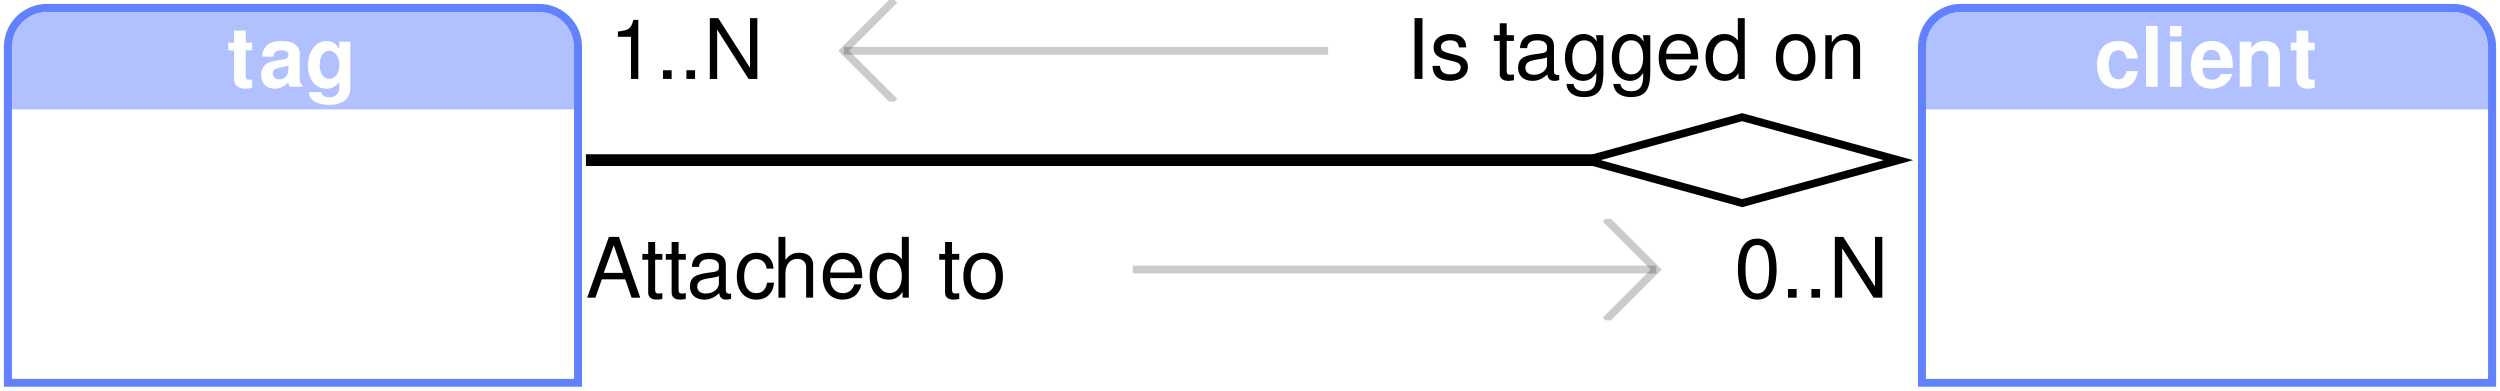
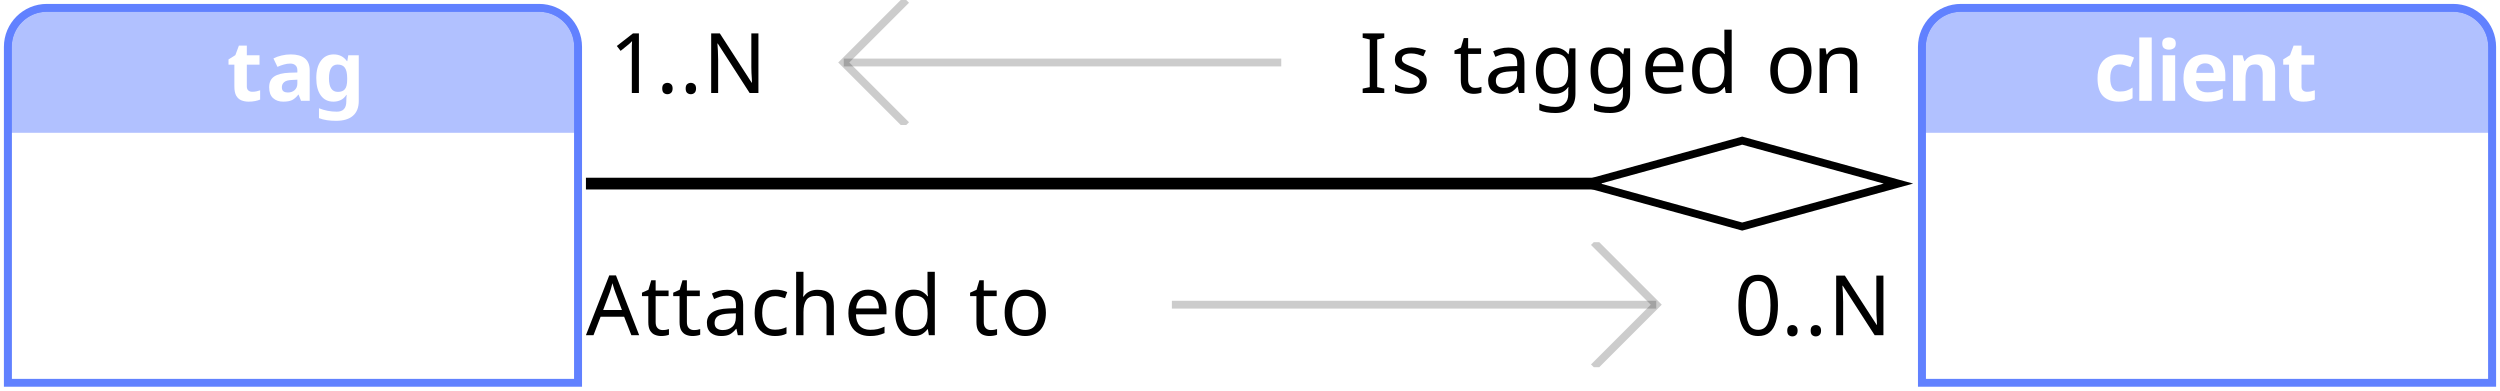
<svg xmlns="http://www.w3.org/2000/svg" xmlns:xlink="http://www.w3.org/1999/xlink" width="320pt" height="50pt" viewBox="0 0 320 50" version="1.1">
  <defs>
    <g>
      <symbol overflow="visible" id="glyph0-0">
-         <path style="stroke:none;" d="M 1.641 -4.703 L 3.094 -4.703 L 3.094 -4.828 C 3.094 -5.641 3.594 -6.25 4.266 -6.25 C 4.906 -6.25 5.391 -5.719 5.391 -5.031 C 5.391 -3.75 3.578 -3.781 3.578 -1.875 L 3.578 -1.719 L 4.891 -1.719 C 4.891 -2.422 4.969 -2.547 5.609 -2.984 C 6.609 -3.688 6.891 -4.156 6.891 -5.062 C 6.891 -6.516 5.812 -7.516 4.234 -7.516 C 3.203 -7.516 1.672 -7.125 1.641 -4.703 Z M 5.062 -1.125 L 3.469 -1.125 L 3.469 0.422 L 5.062 0.422 Z M 0.375 1.484 L 8.156 1.484 L 8.156 -8.531 L 0.375 -8.531 Z M 1.266 0.734 L 1.266 -7.797 L 7.281 -7.797 L 7.281 0.734 Z M 1.266 0.734 " />
+         <path style="stroke:none;" d="M 1 0 L 1 -7.625 L 5.391 -7.625 L 5.391 0 Z M 1.547 -0.547 L 4.844 -0.547 L 4.844 -7.078 L 1.547 -7.078 Z M 1.547 -0.547 " />
      </symbol>
      <symbol overflow="visible" id="glyph0-1">
-         <path style="stroke:none;" d="M 3.281 -5.641 L 2.453 -5.641 L 2.453 -7.188 L 0.953 -7.188 L 0.953 -5.641 L 0.219 -5.641 L 0.219 -4.656 L 0.953 -4.656 L 0.953 -1.109 C 0.953 -0.203 1.438 0.25 2.422 0.25 C 2.75 0.25 3.016 0.219 3.281 0.125 L 3.281 -0.922 C 3.141 -0.891 3.047 -0.891 2.953 -0.891 C 2.547 -0.891 2.453 -1 2.453 -1.516 L 2.453 -4.656 L 3.281 -4.656 Z M 3.281 -5.641 " />
+         <path style="stroke:none;" d="M 3.281 -1.156 C 3.457 -1.156 3.629 -1.172 3.797 -1.203 C 3.961 -1.242 4.129 -1.289 4.297 -1.344 L 4.297 -0.156 C 4.117 -0.082 3.906 -0.02 3.656 0.031 C 3.406 0.082 3.129 0.109 2.828 0.109 C 2.484 0.109 2.172 0.051 1.891 -0.062 C 1.617 -0.176 1.398 -0.375 1.234 -0.656 C 1.078 -0.938 1 -1.328 1 -1.828 L 1 -4.625 L 0.25 -4.625 L 0.25 -5.297 L 1.125 -5.844 L 1.578 -7.062 L 2.594 -7.062 L 2.594 -5.828 L 4.219 -5.828 L 4.219 -4.625 L 2.594 -4.625 L 2.594 -1.828 C 2.594 -1.609 2.656 -1.441 2.781 -1.328 C 2.914 -1.211 3.082 -1.156 3.281 -1.156 Z M 3.281 -1.156 " />
      </symbol>
      <symbol overflow="visible" id="glyph0-2">
-         <path style="stroke:none;" d="M 2.172 0.25 C 2.812 0.25 3.406 -0.031 3.922 -0.578 C 3.922 -0.281 3.953 -0.172 4.094 0 L 5.719 0 L 5.719 -0.188 C 5.453 -0.422 5.375 -0.594 5.375 -0.891 L 5.375 -4.094 C 5.375 -5.266 4.578 -5.859 3.016 -5.859 C 1.469 -5.859 0.656 -5.203 0.562 -3.859 L 2 -3.859 C 2.078 -4.453 2.312 -4.656 3.047 -4.656 C 3.625 -4.656 3.922 -4.453 3.922 -4.078 C 3.922 -3.516 3.219 -3.484 2.719 -3.406 L 2.125 -3.297 C 0.984 -3.109 0.422 -2.516 0.422 -1.484 C 0.422 -0.453 1.125 0.25 2.172 0.25 Z M 3.922 -2.312 C 3.922 -1.453 3.484 -0.953 2.734 -0.953 C 2.234 -0.953 1.922 -1.234 1.922 -1.656 C 1.922 -2.109 2.156 -2.312 2.781 -2.438 L 3.281 -2.547 C 3.688 -2.609 3.75 -2.641 3.922 -2.719 Z M 3.922 -2.312 " />
+         <path style="stroke:none;" d="M 3.219 -5.938 C 4 -5.938 4.598 -5.77 5.016 -5.438 C 5.43 -5.102 5.641 -4.586 5.641 -3.891 L 5.641 0 L 4.531 0 L 4.219 -0.797 L 4.188 -0.797 C 3.938 -0.473 3.672 -0.238 3.391 -0.094 C 3.117 0.039 2.738 0.109 2.25 0.109 C 1.727 0.109 1.297 -0.039 0.953 -0.344 C 0.617 -0.645 0.453 -1.109 0.453 -1.734 C 0.453 -2.359 0.664 -2.816 1.094 -3.109 C 1.531 -3.398 2.18 -3.562 3.047 -3.594 L 4.062 -3.625 L 4.062 -3.891 C 4.062 -4.191 3.977 -4.41 3.812 -4.547 C 3.656 -4.691 3.438 -4.766 3.156 -4.766 C 2.875 -4.766 2.598 -4.723 2.328 -4.641 C 2.055 -4.566 1.785 -4.469 1.516 -4.344 L 1 -5.422 C 1.312 -5.586 1.656 -5.711 2.031 -5.797 C 2.414 -5.891 2.812 -5.938 3.219 -5.938 Z M 3.453 -2.672 C 2.93 -2.66 2.57 -2.566 2.375 -2.391 C 2.176 -2.223 2.078 -2.004 2.078 -1.734 C 2.078 -1.484 2.148 -1.305 2.297 -1.203 C 2.441 -1.109 2.625 -1.062 2.844 -1.062 C 3.188 -1.062 3.473 -1.16 3.703 -1.359 C 3.941 -1.566 4.062 -1.852 4.062 -2.219 L 4.062 -2.703 Z M 3.453 -2.672 " />
      </symbol>
      <symbol overflow="visible" id="glyph0-3">
-         <path style="stroke:none;" d="M 4.422 -5.766 L 4.422 -4.875 C 3.969 -5.562 3.484 -5.859 2.812 -5.859 C 1.453 -5.859 0.422 -4.531 0.422 -2.75 C 0.422 -0.953 1.359 0.25 2.781 0.25 C 3.453 0.25 3.859 0.047 4.422 -0.594 L 4.422 0.188 C 4.422 0.891 3.891 1.359 3.141 1.359 C 2.578 1.359 2.203 1.125 2.094 0.688 L 0.547 0.688 C 0.562 1.703 1.562 2.328 3.094 2.328 C 4.828 2.328 5.844 1.547 5.844 0.188 L 5.844 -5.766 Z M 3.141 -4.609 C 3.891 -4.609 4.438 -3.828 4.438 -2.766 C 4.438 -1.719 3.891 -1 3.109 -1 C 2.406 -1 1.922 -1.719 1.922 -2.766 C 1.922 -3.859 2.406 -4.609 3.141 -4.609 Z M 3.141 -4.609 " />
+         <path style="stroke:none;" d="M 2.719 -5.938 C 3.438 -5.938 4 -5.648 4.406 -5.078 L 4.453 -5.078 L 4.578 -5.828 L 5.922 -5.828 L 5.922 0.016 C 5.922 0.848 5.676 1.477 5.188 1.906 C 4.695 2.344 3.973 2.562 3.016 2.562 C 2.598 2.562 2.211 2.535 1.859 2.484 C 1.504 2.43 1.16 2.344 0.828 2.219 L 0.828 0.953 C 1.547 1.242 2.305 1.391 3.109 1.391 C 3.922 1.391 4.328 0.953 4.328 0.078 L 4.328 -0.047 C 4.328 -0.16 4.332 -0.281 4.344 -0.406 C 4.352 -0.539 4.363 -0.656 4.375 -0.75 L 4.328 -0.75 C 4.129 -0.445 3.891 -0.227 3.609 -0.094 C 3.336 0.039 3.023 0.109 2.672 0.109 C 1.984 0.109 1.445 -0.156 1.062 -0.688 C 0.676 -1.219 0.484 -1.957 0.484 -2.906 C 0.484 -3.852 0.68 -4.594 1.078 -5.125 C 1.473 -5.664 2.02 -5.938 2.719 -5.938 Z M 3.219 -4.641 C 2.477 -4.641 2.109 -4.051 2.109 -2.875 C 2.109 -1.719 2.488 -1.141 3.25 -1.141 C 3.656 -1.141 3.953 -1.254 4.141 -1.484 C 4.336 -1.711 4.438 -2.117 4.438 -2.703 L 4.438 -2.891 C 4.438 -3.516 4.336 -3.961 4.141 -4.234 C 3.953 -4.504 3.645 -4.641 3.219 -4.641 Z M 3.219 -4.641 " />
      </symbol>
      <symbol overflow="visible" id="glyph0-4">
-         <path style="stroke:none;" d="M 3.141 -4.656 C 3.75 -4.656 4.031 -4.359 4.203 -3.609 L 5.641 -3.609 C 5.531 -5.016 4.594 -5.859 3.141 -5.859 C 1.438 -5.859 0.422 -4.734 0.422 -2.766 C 0.422 -0.859 1.422 0.25 3.125 0.25 C 4.531 0.25 5.5 -0.625 5.641 -2 L 4.203 -2 C 4.016 -1.25 3.719 -0.953 3.141 -0.953 C 2.375 -0.953 1.922 -1.641 1.922 -2.766 C 1.922 -3.562 2.109 -4.656 3.141 -4.656 Z M 3.141 -4.656 " />
+         <path style="stroke:none;" d="M 3.203 0.109 C 2.336 0.109 1.664 -0.129 1.188 -0.609 C 0.719 -1.086 0.484 -1.844 0.484 -2.875 C 0.484 -3.594 0.602 -4.176 0.844 -4.625 C 1.082 -5.07 1.414 -5.398 1.844 -5.609 C 2.281 -5.828 2.781 -5.938 3.344 -5.938 C 3.738 -5.938 4.082 -5.895 4.375 -5.812 C 4.676 -5.738 4.938 -5.645 5.156 -5.531 L 4.688 -4.312 C 4.438 -4.406 4.203 -4.484 3.984 -4.547 C 3.766 -4.617 3.551 -4.656 3.344 -4.656 C 2.52 -4.656 2.109 -4.066 2.109 -2.891 C 2.109 -2.305 2.211 -1.875 2.422 -1.594 C 2.641 -1.32 2.945 -1.188 3.344 -1.188 C 3.676 -1.188 3.969 -1.227 4.219 -1.312 C 4.477 -1.406 4.727 -1.531 4.969 -1.688 L 4.969 -0.328 C 4.727 -0.172 4.473 -0.062 4.203 0 C 3.941 0.07 3.609 0.109 3.203 0.109 Z M 3.203 0.109 " />
      </symbol>
      <symbol overflow="visible" id="glyph0-5">
-         <path style="stroke:none;" d="M 2.188 -7.781 L 0.688 -7.781 L 0.688 0 L 2.188 0 Z M 2.188 -7.781 " />
+         <path style="stroke:none;" d="M 2.422 0 L 0.828 0 L 0.828 -8.109 L 2.422 -8.109 Z M 2.422 0 " />
      </symbol>
      <symbol overflow="visible" id="glyph0-6">
-         <path style="stroke:none;" d="M 2.234 -5.766 L 0.75 -5.766 L 0.75 0 L 2.234 0 Z M 2.234 -7.781 L 0.75 -7.781 L 0.75 -6.453 L 2.234 -6.453 Z M 2.234 -7.781 " />
+         <path style="stroke:none;" d="M 1.625 -8.109 C 1.863 -8.109 2.066 -8.051 2.234 -7.938 C 2.41 -7.832 2.5 -7.629 2.5 -7.328 C 2.5 -7.035 2.41 -6.832 2.234 -6.719 C 2.066 -6.602 1.863 -6.547 1.625 -6.547 C 1.383 -6.547 1.18 -6.602 1.016 -6.719 C 0.848 -6.832 0.766 -7.035 0.766 -7.328 C 0.766 -7.629 0.848 -7.832 1.016 -7.938 C 1.18 -8.051 1.383 -8.109 1.625 -8.109 Z M 2.422 -5.828 L 2.422 0 L 0.828 0 L 0.828 -5.828 Z M 2.422 -5.828 " />
      </symbol>
      <symbol overflow="visible" id="glyph0-7">
-         <path style="stroke:none;" d="M 3.094 -5.859 C 1.438 -5.859 0.422 -4.656 0.422 -2.734 C 0.422 -0.891 1.438 0.25 3.062 0.25 C 4.359 0.25 5.406 -0.484 5.734 -1.625 L 4.266 -1.625 C 4.078 -1.156 3.656 -0.891 3.109 -0.891 C 2.109 -0.891 1.953 -1.625 1.922 -2.406 L 5.781 -2.406 C 5.797 -2.547 5.797 -2.594 5.797 -2.672 C 5.797 -5.219 4.25 -5.859 3.094 -5.859 Z M 4.234 -3.406 L 1.938 -3.406 C 2.031 -4.281 2.406 -4.719 3.078 -4.719 C 3.766 -4.719 4.172 -4.25 4.234 -3.406 Z M 4.234 -3.406 " />
+         <path style="stroke:none;" d="M 3.234 -5.938 C 4.035 -5.938 4.672 -5.707 5.141 -5.25 C 5.609 -4.789 5.844 -4.133 5.844 -3.281 L 5.844 -2.516 L 2.094 -2.516 C 2.102 -2.066 2.234 -1.711 2.484 -1.453 C 2.742 -1.203 3.098 -1.078 3.547 -1.078 C 3.922 -1.078 4.258 -1.113 4.562 -1.188 C 4.875 -1.258 5.191 -1.375 5.516 -1.531 L 5.516 -0.312 C 5.234 -0.164 4.93 -0.062 4.609 0 C 4.297 0.07 3.914 0.109 3.469 0.109 C 2.883 0.109 2.367 0 1.922 -0.219 C 1.473 -0.438 1.117 -0.766 0.859 -1.203 C 0.609 -1.648 0.484 -2.207 0.484 -2.875 C 0.484 -3.551 0.598 -4.113 0.828 -4.562 C 1.055 -5.02 1.375 -5.363 1.781 -5.594 C 2.195 -5.82 2.68 -5.938 3.234 -5.938 Z M 3.25 -4.797 C 2.938 -4.797 2.676 -4.695 2.469 -4.5 C 2.27 -4.301 2.156 -3.992 2.125 -3.578 L 4.359 -3.578 C 4.348 -3.93 4.254 -4.223 4.078 -4.453 C 3.898 -4.68 3.625 -4.797 3.25 -4.797 Z M 3.25 -4.797 " />
      </symbol>
      <symbol overflow="visible" id="glyph0-8">
-         <path style="stroke:none;" d="M 0.688 -5.766 L 0.688 0 L 2.188 0 L 2.188 -3.453 C 2.188 -4.141 2.672 -4.594 3.391 -4.594 C 4.031 -4.594 4.359 -4.234 4.359 -3.547 L 4.359 0 L 5.844 0 L 5.844 -3.859 C 5.844 -5.141 5.141 -5.859 3.922 -5.859 C 3.141 -5.859 2.609 -5.578 2.188 -4.938 L 2.188 -5.766 Z M 0.688 -5.766 " />
+         <path style="stroke:none;" d="M 4.141 -5.938 C 4.766 -5.938 5.266 -5.766 5.641 -5.422 C 6.023 -5.086 6.219 -4.547 6.219 -3.797 L 6.219 0 L 4.625 0 L 4.625 -3.406 C 4.625 -3.82 4.547 -4.133 4.391 -4.344 C 4.242 -4.551 4.008 -4.656 3.688 -4.656 C 3.195 -4.656 2.863 -4.488 2.688 -4.156 C 2.508 -3.832 2.422 -3.363 2.422 -2.75 L 2.422 0 L 0.828 0 L 0.828 -5.828 L 2.047 -5.828 L 2.266 -5.078 L 2.344 -5.078 C 2.531 -5.379 2.785 -5.598 3.109 -5.734 C 3.43 -5.867 3.773 -5.938 4.141 -5.938 Z M 4.141 -5.938 " />
      </symbol>
      <symbol overflow="visible" id="glyph1-0">
-         <path style="stroke:none;" d="M 6.609 -5.547 C 6.609 -6.797 5.719 -7.594 4.328 -7.594 C 2.797 -7.594 2 -6.75 2 -5.094 L 2.906 -5.094 C 2.906 -6.047 3.172 -6.766 4.281 -6.766 C 5.094 -6.766 5.641 -6.281 5.641 -5.547 C 5.641 -4.203 3.734 -3.859 3.734 -2.406 L 3.734 -1.812 L 4.703 -1.812 L 4.703 -2.312 C 4.703 -3.578 6.609 -3.781 6.609 -5.547 Z M 4.703 -0.797 L 3.734 -0.797 L 3.734 0.312 L 4.703 0.312 Z M 0.375 1.484 L 8.156 1.484 L 8.156 -8.531 L 0.375 -8.531 Z M 1.266 0.734 L 1.266 -7.797 L 7.281 -7.797 L 7.281 0.734 Z M 1.266 0.734 " />
+         <path style="stroke:none;" d="M 1 0 L 1 -7.625 L 5.391 -7.625 L 5.391 0 Z M 1.547 -0.547 L 4.844 -0.547 L 4.844 -7.078 L 1.547 -7.078 Z M 1.547 -0.547 " />
      </symbol>
      <symbol overflow="visible" id="glyph1-1">
        <path style="stroke:none;" d="" />
      </symbol>
      <symbol overflow="visible" id="glyph1-2">
-         <path style="stroke:none;" d="M 2.766 -5.391 L 2.766 0 L 3.703 0 L 3.703 -7.562 L 3.078 -7.562 C 2.75 -6.406 2.547 -6.25 1.094 -6.062 L 1.094 -5.391 Z M 2.766 -5.391 " />
+         <path style="stroke:none;" d="M 3.781 0 L 2.875 0 L 2.875 -5.328 C 2.875 -5.629 2.875 -5.875 2.875 -6.062 C 2.883 -6.25 2.895 -6.441 2.906 -6.641 C 2.801 -6.523 2.703 -6.426 2.609 -6.344 C 2.516 -6.27 2.395 -6.172 2.25 -6.047 L 1.438 -5.391 L 0.953 -6.016 L 3.016 -7.625 L 3.781 -7.625 Z M 3.781 0 " />
      </symbol>
      <symbol overflow="visible" id="glyph1-3">
-         <path style="stroke:none;" d="M 1.969 -1.109 L 0.859 -1.109 L 0.859 0 L 1.969 0 Z M 1.969 -1.109 " />
+         <path style="stroke:none;" d="M 0.766 -0.578 C 0.766 -0.836 0.828 -1.02 0.953 -1.125 C 1.086 -1.238 1.242 -1.297 1.422 -1.297 C 1.609 -1.297 1.766 -1.238 1.891 -1.125 C 2.023 -1.02 2.094 -0.836 2.094 -0.578 C 2.094 -0.316 2.023 -0.129 1.891 -0.016 C 1.766 0.098 1.609 0.156 1.422 0.156 C 1.242 0.156 1.086 0.098 0.953 -0.016 C 0.828 -0.129 0.766 -0.316 0.766 -0.578 Z M 0.766 -0.578 " />
      </symbol>
      <symbol overflow="visible" id="glyph1-4">
-         <path style="stroke:none;" d="M 6.938 -7.781 L 6 -7.781 L 6 -1.422 L 1.938 -7.781 L 0.859 -7.781 L 0.859 0 L 1.797 0 L 1.797 -6.312 L 5.812 0 L 6.938 0 Z M 6.938 -7.781 " />
+         <path style="stroke:none;" d="M 7.078 0 L 5.953 0 L 1.875 -6.328 L 1.828 -6.328 C 1.848 -6.078 1.867 -5.766 1.891 -5.391 C 1.91 -5.023 1.922 -4.648 1.922 -4.266 L 1.922 0 L 1.031 0 L 1.031 -7.625 L 2.141 -7.625 L 6.219 -1.312 L 6.25 -1.312 C 6.25 -1.426 6.242 -1.598 6.234 -1.828 C 6.223 -2.055 6.207 -2.305 6.188 -2.578 C 6.176 -2.848 6.172 -3.094 6.172 -3.312 L 6.172 -7.625 L 7.078 -7.625 Z M 7.078 0 " />
      </symbol>
      <symbol overflow="visible" id="glyph1-5">
-         <path style="stroke:none;" d="M 2.078 -7.781 L 1.062 -7.781 L 1.062 0 L 2.078 0 Z M 2.078 -7.781 " />
+         <path style="stroke:none;" d="M 3.188 0 L 0.422 0 L 0.422 -0.562 L 1.328 -0.75 L 1.328 -6.844 L 0.422 -7.062 L 0.422 -7.625 L 3.188 -7.625 L 3.188 -7.062 L 2.281 -6.844 L 2.281 -0.75 L 3.188 -0.562 Z M 3.188 0 " />
      </symbol>
      <symbol overflow="visible" id="glyph1-6">
-         <path style="stroke:none;" d="M 1.297 -1.672 L 0.359 -1.672 C 0.406 -0.375 1.125 0.25 2.594 0.25 C 4 0.25 4.891 -0.453 4.891 -1.531 C 4.891 -2.359 4.422 -2.812 3.312 -3.078 L 2.469 -3.281 C 1.734 -3.453 1.438 -3.688 1.438 -4.094 C 1.438 -4.594 1.891 -4.938 2.609 -4.938 C 3.328 -4.938 3.719 -4.625 3.734 -4.031 L 4.672 -4.031 C 4.656 -5.141 3.938 -5.75 2.641 -5.75 C 1.344 -5.75 0.5 -5.078 0.5 -4.047 C 0.5 -3.172 0.953 -2.75 2.266 -2.438 L 3.109 -2.234 C 3.719 -2.078 3.969 -1.859 3.969 -1.453 C 3.969 -0.922 3.453 -0.578 2.672 -0.578 C 1.578 -0.578 1.375 -1.125 1.297 -1.672 Z M 1.297 -1.672 " />
+         <path style="stroke:none;" d="M 4.625 -1.578 C 4.625 -1.023 4.414 -0.602 4 -0.312 C 3.594 -0.031 3.039 0.109 2.344 0.109 C 1.945 0.109 1.602 0.078 1.312 0.016 C 1.031 -0.047 0.781 -0.133 0.562 -0.25 L 0.562 -1.109 C 0.781 -0.992 1.051 -0.891 1.375 -0.797 C 1.707 -0.703 2.039 -0.656 2.375 -0.656 C 2.844 -0.656 3.18 -0.727 3.391 -0.875 C 3.609 -1.031 3.719 -1.238 3.719 -1.5 C 3.719 -1.633 3.676 -1.758 3.594 -1.875 C 3.52 -1.988 3.379 -2.102 3.172 -2.219 C 2.973 -2.332 2.688 -2.461 2.312 -2.609 C 1.945 -2.742 1.629 -2.883 1.359 -3.031 C 1.098 -3.176 0.895 -3.348 0.75 -3.547 C 0.613 -3.742 0.547 -4 0.547 -4.312 C 0.547 -4.789 0.742 -5.16 1.141 -5.422 C 1.535 -5.691 2.051 -5.828 2.688 -5.828 C 3.039 -5.828 3.367 -5.789 3.672 -5.719 C 3.973 -5.656 4.254 -5.562 4.516 -5.438 L 4.188 -4.703 C 3.945 -4.797 3.695 -4.879 3.438 -4.953 C 3.176 -5.023 2.906 -5.062 2.625 -5.062 C 2.238 -5.062 1.941 -5 1.734 -4.875 C 1.535 -4.75 1.438 -4.578 1.438 -4.359 C 1.438 -4.203 1.484 -4.066 1.578 -3.953 C 1.672 -3.848 1.828 -3.742 2.047 -3.641 C 2.266 -3.535 2.551 -3.414 2.906 -3.281 C 3.27 -3.145 3.578 -3.004 3.828 -2.859 C 4.086 -2.711 4.285 -2.535 4.422 -2.328 C 4.555 -2.129 4.625 -1.879 4.625 -1.578 Z M 4.625 -1.578 " />
      </symbol>
      <symbol overflow="visible" id="glyph1-7">
-         <path style="stroke:none;" d="M 2.781 -5.594 L 1.859 -5.594 L 1.859 -7.125 L 0.969 -7.125 L 0.969 -5.594 L 0.219 -5.594 L 0.219 -4.859 L 0.969 -4.859 L 0.969 -0.641 C 0.969 -0.078 1.359 0.25 2.047 0.25 C 2.266 0.25 2.469 0.219 2.781 0.172 L 2.781 -0.578 C 2.656 -0.547 2.516 -0.531 2.344 -0.531 C 1.969 -0.531 1.859 -0.641 1.859 -1.031 L 1.859 -4.859 L 2.781 -4.859 Z M 2.781 -5.594 " />
+         <path style="stroke:none;" d="M 2.812 -0.656 C 2.957 -0.656 3.102 -0.664 3.25 -0.688 C 3.406 -0.719 3.531 -0.75 3.625 -0.781 L 3.625 -0.062 C 3.52 -0.008 3.375 0.031 3.188 0.062 C 3 0.094 2.82 0.109 2.656 0.109 C 2.352 0.109 2.078 0.055 1.828 -0.047 C 1.578 -0.148 1.375 -0.328 1.219 -0.578 C 1.062 -0.836 0.984 -1.203 0.984 -1.672 L 0.984 -5 L 0.172 -5 L 0.172 -5.438 L 1 -5.812 L 1.359 -7.031 L 1.922 -7.031 L 1.922 -5.719 L 3.578 -5.719 L 3.578 -5 L 1.922 -5 L 1.922 -1.688 C 1.922 -1.332 2.004 -1.07 2.172 -0.906 C 2.336 -0.738 2.551 -0.656 2.812 -0.656 Z M 2.812 -0.656 " />
      </symbol>
      <symbol overflow="visible" id="glyph1-8">
-         <path style="stroke:none;" d="M 0.562 -3.938 L 1.469 -3.938 C 1.531 -4.625 1.938 -4.938 2.781 -4.938 C 3.578 -4.938 4.016 -4.625 4.016 -4.094 L 4.016 -3.859 C 4.016 -3.484 3.797 -3.328 3.094 -3.25 C 1.469 -3.031 0.312 -2.906 0.312 -1.406 C 0.312 -0.391 1.031 0.25 2.156 0.25 C 2.859 0.25 3.422 0 4.062 -0.578 C 4.125 -0.016 4.391 0.25 4.969 0.25 C 5.156 0.25 5.297 0.219 5.578 0.156 L 5.578 -0.516 C 5.484 -0.5 5.438 -0.5 5.391 -0.5 C 5.078 -0.5 4.906 -0.656 4.906 -0.938 L 4.906 -4.219 C 4.906 -5.219 4.188 -5.75 2.812 -5.75 C 1.797 -5.75 0.625 -5.453 0.562 -3.938 Z M 2.344 -0.531 C 1.656 -0.531 1.25 -0.859 1.25 -1.438 C 1.25 -2.656 3.109 -2.344 4.016 -2.766 L 4.016 -1.766 C 4.016 -1.234 3.406 -0.531 2.344 -0.531 Z M 2.344 -0.531 " />
+         <path style="stroke:none;" d="M 3.078 -5.812 C 3.773 -5.812 4.289 -5.656 4.625 -5.344 C 4.957 -5.039 5.125 -4.555 5.125 -3.891 L 5.125 0 L 4.438 0 L 4.266 -0.812 L 4.219 -0.812 C 3.969 -0.5 3.703 -0.266 3.422 -0.109 C 3.148 0.035 2.773 0.109 2.297 0.109 C 1.773 0.109 1.344 -0.023 1 -0.297 C 0.656 -0.578 0.484 -1.008 0.484 -1.594 C 0.484 -2.156 0.707 -2.594 1.156 -2.906 C 1.602 -3.219 2.297 -3.391 3.234 -3.422 L 4.203 -3.453 L 4.203 -3.781 C 4.203 -4.258 4.098 -4.594 3.891 -4.781 C 3.68 -4.969 3.391 -5.062 3.016 -5.062 C 2.723 -5.062 2.441 -5.016 2.172 -4.922 C 1.898 -4.836 1.645 -4.738 1.406 -4.625 L 1.125 -5.328 C 1.375 -5.461 1.664 -5.578 2 -5.672 C 2.344 -5.766 2.703 -5.812 3.078 -5.812 Z M 3.344 -2.766 C 2.633 -2.734 2.145 -2.617 1.875 -2.422 C 1.602 -2.223 1.469 -1.941 1.469 -1.578 C 1.469 -1.254 1.562 -1.02 1.75 -0.875 C 1.945 -0.727 2.203 -0.656 2.516 -0.656 C 2.992 -0.656 3.391 -0.785 3.703 -1.047 C 4.023 -1.316 4.188 -1.727 4.188 -2.281 L 4.188 -2.797 Z M 3.344 -2.766 " />
      </symbol>
      <symbol overflow="visible" id="glyph1-9">
-         <path style="stroke:none;" d="M 2.625 0.25 C 3.328 0.25 3.828 -0.047 4.328 -0.75 L 4.328 -0.469 C 4.328 0.812 4.016 1.578 2.766 1.578 C 2.484 1.578 1.562 1.547 1.406 0.641 L 0.5 0.641 C 0.594 1.703 1.422 2.328 2.734 2.328 C 4.859 2.328 5.234 1.031 5.234 -0.922 L 5.234 -5.594 L 4.297 -5.594 L 4.406 -4.781 C 3.953 -5.438 3.422 -5.75 2.703 -5.75 C 1.281 -5.75 0.312 -4.516 0.312 -2.703 C 0.312 -0.875 1.359 0.25 2.625 0.25 Z M 2.797 -4.938 C 3.75 -4.938 4.328 -4.125 4.328 -2.719 C 4.328 -1.391 3.75 -0.578 2.812 -0.578 C 1.828 -0.578 1.25 -1.391 1.25 -2.75 C 1.25 -4.094 1.844 -4.938 2.797 -4.938 Z M 2.797 -4.938 " />
+         <path style="stroke:none;" d="M 2.938 -5.828 C 3.312 -5.828 3.648 -5.754 3.953 -5.609 C 4.254 -5.473 4.516 -5.258 4.734 -4.969 L 4.781 -4.969 L 4.906 -5.719 L 5.656 -5.719 L 5.656 0.094 C 5.656 0.914 5.445 1.531 5.031 1.938 C 4.613 2.352 3.969 2.562 3.094 2.562 C 2.25 2.562 1.562 2.441 1.031 2.203 L 1.031 1.328 C 1.594 1.629 2.297 1.781 3.141 1.781 C 3.641 1.781 4.031 1.633 4.312 1.344 C 4.594 1.062 4.734 0.672 4.734 0.172 L 4.734 -0.047 C 4.734 -0.141 4.734 -0.266 4.734 -0.422 C 4.742 -0.578 4.754 -0.688 4.766 -0.75 L 4.719 -0.75 C 4.332 -0.176 3.742 0.109 2.953 0.109 C 2.203 0.109 1.617 -0.148 1.203 -0.672 C 0.797 -1.191 0.594 -1.914 0.594 -2.844 C 0.594 -3.758 0.797 -4.484 1.203 -5.016 C 1.617 -5.555 2.195 -5.828 2.938 -5.828 Z M 3.062 -5.031 C 2.582 -5.031 2.211 -4.836 1.953 -4.453 C 1.691 -4.078 1.562 -3.539 1.562 -2.844 C 1.562 -2.133 1.691 -1.594 1.953 -1.219 C 2.211 -0.844 2.586 -0.656 3.078 -0.656 C 3.66 -0.656 4.082 -0.812 4.344 -1.125 C 4.602 -1.438 4.734 -1.938 4.734 -2.625 L 4.734 -2.844 C 4.734 -3.625 4.598 -4.18 4.328 -4.516 C 4.055 -4.859 3.633 -5.031 3.062 -5.031 Z M 3.062 -5.031 " />
      </symbol>
      <symbol overflow="visible" id="glyph1-10">
-         <path style="stroke:none;" d="M 5.375 -2.5 C 5.375 -4.531 4.609 -5.75 2.875 -5.75 C 1.328 -5.75 0.312 -4.562 0.312 -2.719 C 0.312 -0.891 1.297 0.25 2.859 0.25 C 4.141 0.25 5.031 -0.484 5.25 -1.703 L 4.359 -1.703 C 4.109 -0.953 3.609 -0.578 2.891 -0.578 C 1.859 -0.578 1.266 -1.359 1.25 -2.5 Z M 1.266 -3.219 C 1.344 -4.266 1.969 -4.938 2.875 -4.938 C 3.781 -4.938 4.422 -4.188 4.422 -3.219 Z M 1.266 -3.219 " />
+         <path style="stroke:none;" d="M 3.109 -5.828 C 3.609 -5.828 4.031 -5.719 4.375 -5.5 C 4.727 -5.289 5 -4.988 5.188 -4.594 C 5.375 -4.207 5.469 -3.758 5.469 -3.25 L 5.469 -2.672 L 1.562 -2.672 C 1.57 -2.023 1.734 -1.531 2.047 -1.188 C 2.367 -0.852 2.816 -0.688 3.391 -0.688 C 3.742 -0.688 4.062 -0.719 4.344 -0.781 C 4.625 -0.852 4.914 -0.957 5.219 -1.094 L 5.219 -0.266 C 4.926 -0.141 4.633 -0.047 4.344 0.016 C 4.062 0.078 3.727 0.109 3.344 0.109 C 2.801 0.109 2.32 0 1.906 -0.219 C 1.488 -0.445 1.164 -0.781 0.938 -1.219 C 0.707 -1.656 0.594 -2.188 0.594 -2.812 C 0.594 -3.438 0.695 -3.973 0.906 -4.422 C 1.113 -4.867 1.406 -5.211 1.781 -5.453 C 2.164 -5.703 2.609 -5.828 3.109 -5.828 Z M 3.109 -5.062 C 2.66 -5.062 2.305 -4.914 2.047 -4.625 C 1.785 -4.332 1.629 -3.93 1.578 -3.422 L 4.5 -3.422 C 4.488 -3.91 4.375 -4.305 4.156 -4.609 C 3.938 -4.91 3.586 -5.062 3.109 -5.062 Z M 3.109 -5.062 " />
      </symbol>
      <symbol overflow="visible" id="glyph1-11">
-         <path style="stroke:none;" d="M 5.328 -7.781 L 4.438 -7.781 L 4.438 -4.891 C 4.062 -5.453 3.469 -5.75 2.719 -5.75 C 1.266 -5.75 0.312 -4.594 0.312 -2.812 C 0.312 -0.922 1.25 0.25 2.75 0.25 C 3.516 0.25 4.062 -0.047 4.531 -0.734 L 4.531 0 L 5.328 0 Z M 2.875 -4.922 C 3.828 -4.922 4.438 -4.062 4.438 -2.734 C 4.438 -1.438 3.828 -0.594 2.875 -0.594 C 1.906 -0.594 1.25 -1.453 1.25 -2.75 C 1.25 -4.062 1.906 -4.922 2.875 -4.922 Z M 2.875 -4.922 " />
+         <path style="stroke:none;" d="M 2.938 0.109 C 2.227 0.109 1.66 -0.133 1.234 -0.625 C 0.805 -1.125 0.594 -1.863 0.594 -2.844 C 0.594 -3.832 0.805 -4.578 1.234 -5.078 C 1.66 -5.578 2.234 -5.828 2.953 -5.828 C 3.391 -5.828 3.75 -5.742 4.031 -5.578 C 4.312 -5.41 4.539 -5.211 4.719 -4.984 L 4.781 -4.984 C 4.77 -5.078 4.754 -5.211 4.734 -5.391 C 4.723 -5.578 4.719 -5.723 4.719 -5.828 L 4.719 -8.109 L 5.656 -8.109 L 5.656 0 L 4.891 0 L 4.766 -0.766 L 4.719 -0.766 C 4.539 -0.523 4.312 -0.316 4.031 -0.141 C 3.75 0.023 3.383 0.109 2.938 0.109 Z M 3.078 -0.672 C 3.68 -0.672 4.109 -0.836 4.359 -1.172 C 4.609 -1.504 4.734 -2.004 4.734 -2.672 L 4.734 -2.844 C 4.734 -3.551 4.613 -4.094 4.375 -4.469 C 4.133 -4.852 3.703 -5.047 3.078 -5.047 C 2.566 -5.047 2.188 -4.844 1.938 -4.438 C 1.688 -4.039 1.562 -3.504 1.562 -2.828 C 1.562 -2.141 1.688 -1.609 1.938 -1.234 C 2.188 -0.859 2.566 -0.672 3.078 -0.672 Z M 3.078 -0.672 " />
      </symbol>
      <symbol overflow="visible" id="glyph1-12">
-         <path style="stroke:none;" d="M 2.844 -5.75 C 1.266 -5.75 0.312 -4.625 0.312 -2.75 C 0.312 -0.875 1.266 0.25 2.844 0.25 C 4.422 0.25 5.375 -0.875 5.375 -2.703 C 5.375 -4.641 4.453 -5.75 2.844 -5.75 Z M 2.844 -4.938 C 3.859 -4.938 4.453 -4.109 4.453 -2.719 C 4.453 -1.406 3.828 -0.578 2.844 -0.578 C 1.859 -0.578 1.25 -1.391 1.25 -2.75 C 1.25 -4.094 1.859 -4.938 2.844 -4.938 Z M 2.844 -4.938 " />
+         <path style="stroke:none;" d="M 5.875 -2.875 C 5.875 -1.926 5.633 -1.191 5.156 -0.672 C 4.676 -0.148 4.031 0.109 3.219 0.109 C 2.707 0.109 2.254 -0.004 1.859 -0.234 C 1.461 -0.473 1.148 -0.812 0.922 -1.25 C 0.703 -1.695 0.594 -2.238 0.594 -2.875 C 0.594 -3.82 0.828 -4.551 1.297 -5.062 C 1.773 -5.57 2.426 -5.828 3.25 -5.828 C 3.758 -5.828 4.211 -5.711 4.609 -5.484 C 5.004 -5.254 5.312 -4.922 5.531 -4.484 C 5.758 -4.047 5.875 -3.508 5.875 -2.875 Z M 1.562 -2.875 C 1.562 -2.195 1.691 -1.66 1.953 -1.266 C 2.223 -0.867 2.648 -0.672 3.234 -0.672 C 3.805 -0.672 4.227 -0.867 4.5 -1.266 C 4.77 -1.66 4.906 -2.195 4.906 -2.875 C 4.906 -3.551 4.77 -4.078 4.5 -4.453 C 4.227 -4.836 3.801 -5.031 3.219 -5.031 C 2.633 -5.031 2.211 -4.836 1.953 -4.453 C 1.691 -4.078 1.562 -3.551 1.562 -2.875 Z M 1.562 -2.875 " />
      </symbol>
      <symbol overflow="visible" id="glyph1-13">
-         <path style="stroke:none;" d="M 0.641 -5.594 L 0.641 0 L 1.531 0 L 1.531 -3.078 C 1.531 -4.219 2.141 -4.969 3.047 -4.969 C 3.75 -4.969 4.203 -4.547 4.203 -3.875 L 4.203 0 L 5.094 0 L 5.094 -4.219 C 5.094 -5.156 4.391 -5.75 3.312 -5.75 C 2.484 -5.75 1.953 -5.438 1.469 -4.656 L 1.469 -5.594 Z M 0.641 -5.594 " />
+         <path style="stroke:none;" d="M 3.656 -5.828 C 4.344 -5.828 4.859 -5.66 5.203 -5.328 C 5.555 -4.992 5.734 -4.457 5.734 -3.719 L 5.734 0 L 4.797 0 L 4.797 -3.656 C 4.797 -4.57 4.367 -5.031 3.516 -5.031 C 2.891 -5.031 2.453 -4.852 2.203 -4.5 C 1.961 -4.145 1.844 -3.633 1.844 -2.969 L 1.844 0 L 0.906 0 L 0.906 -5.719 L 1.672 -5.719 L 1.797 -4.938 L 1.859 -4.938 C 2.047 -5.238 2.301 -5.461 2.625 -5.609 C 2.945 -5.754 3.289 -5.828 3.656 -5.828 Z M 3.656 -5.828 " />
      </symbol>
      <symbol overflow="visible" id="glyph1-14">
-         <path style="stroke:none;" d="M 5.031 -2.344 L 5.844 0 L 6.953 0 L 4.219 -7.781 L 2.938 -7.781 L 0.156 0 L 1.219 0 L 2.031 -2.344 Z M 4.766 -3.172 L 2.281 -3.172 L 3.562 -6.719 Z M 4.766 -3.172 " />
+         <path style="stroke:none;" d="M 5.812 0 L 4.891 -2.359 L 1.875 -2.359 L 0.969 0 L 0 0 L 2.984 -7.656 L 3.844 -7.656 L 6.812 0 Z M 3.75 -5.516 C 3.727 -5.578 3.691 -5.68 3.641 -5.828 C 3.598 -5.973 3.551 -6.125 3.5 -6.281 C 3.457 -6.445 3.422 -6.57 3.391 -6.656 C 3.336 -6.438 3.281 -6.223 3.219 -6.016 C 3.156 -5.805 3.102 -5.641 3.062 -5.516 L 2.203 -3.219 L 4.609 -3.219 Z M 3.75 -5.516 " />
      </symbol>
      <symbol overflow="visible" id="glyph1-15">
-         <path style="stroke:none;" d="M 5.016 -3.719 C 4.906 -5.047 4.094 -5.75 2.812 -5.75 C 1.297 -5.75 0.312 -4.562 0.312 -2.703 C 0.312 -0.891 1.281 0.25 2.797 0.25 C 4.125 0.25 4.969 -0.562 5.078 -1.922 L 4.188 -1.922 C 4.031 -1.031 3.578 -0.578 2.812 -0.578 C 1.828 -0.578 1.25 -1.375 1.25 -2.703 C 1.25 -4.094 1.828 -4.938 2.797 -4.938 C 3.547 -4.938 4.016 -4.5 4.125 -3.719 Z M 5.016 -3.719 " />
+         <path style="stroke:none;" d="M 3.203 0.109 C 2.691 0.109 2.238 0.004 1.844 -0.203 C 1.457 -0.41 1.148 -0.727 0.922 -1.156 C 0.703 -1.594 0.594 -2.148 0.594 -2.828 C 0.594 -3.535 0.707 -4.109 0.938 -4.547 C 1.176 -4.984 1.492 -5.305 1.891 -5.516 C 2.297 -5.723 2.754 -5.828 3.266 -5.828 C 3.555 -5.828 3.836 -5.797 4.109 -5.734 C 4.379 -5.672 4.598 -5.598 4.766 -5.516 L 4.484 -4.734 C 4.305 -4.797 4.102 -4.852 3.875 -4.906 C 3.656 -4.969 3.445 -5 3.25 -5 C 2.125 -5 1.562 -4.281 1.562 -2.844 C 1.562 -2.145 1.695 -1.613 1.969 -1.25 C 2.238 -0.883 2.645 -0.703 3.188 -0.703 C 3.5 -0.703 3.773 -0.734 4.016 -0.797 C 4.254 -0.859 4.473 -0.938 4.672 -1.031 L 4.672 -0.203 C 4.484 -0.098 4.27 -0.02 4.031 0.031 C 3.801 0.082 3.523 0.109 3.203 0.109 Z M 3.203 0.109 " />
      </symbol>
      <symbol overflow="visible" id="glyph1-16">
-         <path style="stroke:none;" d="M 4.188 -3.875 L 4.188 0 L 5.078 0 L 5.078 -4.219 C 5.078 -5.172 4.406 -5.75 3.312 -5.75 C 2.531 -5.75 2.047 -5.5 1.531 -4.828 L 1.531 -7.781 L 0.641 -7.781 L 0.641 0 L 1.531 0 L 1.531 -3.078 C 1.531 -4.219 2.125 -4.969 3.047 -4.969 C 3.5 -4.969 4.188 -4.75 4.188 -3.875 Z M 4.188 -3.875 " />
+         <path style="stroke:none;" d="M 1.844 -5.734 C 1.844 -5.441 1.828 -5.176 1.797 -4.938 L 1.859 -4.938 C 2.047 -5.227 2.297 -5.445 2.609 -5.594 C 2.922 -5.738 3.266 -5.812 3.641 -5.812 C 4.336 -5.812 4.859 -5.645 5.203 -5.312 C 5.555 -4.988 5.734 -4.457 5.734 -3.719 L 5.734 0 L 4.797 0 L 4.797 -3.656 C 4.797 -4.57 4.367 -5.031 3.516 -5.031 C 2.879 -5.031 2.441 -4.848 2.203 -4.484 C 1.961 -4.129 1.844 -3.617 1.844 -2.953 L 1.844 0 L 0.906 0 L 0.906 -8.109 L 1.844 -8.109 Z M 1.844 -5.734 " />
      </symbol>
      <symbol overflow="visible" id="glyph1-17">
-         <path style="stroke:none;" d="M 0.453 -3.656 C 0.453 -1.109 1.312 0.25 2.938 0.25 C 4.531 0.25 5.406 -1.109 5.406 -3.594 C 5.406 -5.797 4.812 -7.562 2.938 -7.562 C 1.875 -7.562 0.453 -6.984 0.453 -3.656 Z M 2.938 -6.734 C 3.953 -6.734 4.453 -5.703 4.453 -3.688 C 4.453 -1.531 3.953 -0.531 2.906 -0.531 C 1.922 -0.531 1.422 -1.578 1.422 -3.656 C 1.422 -5.719 1.922 -6.734 2.938 -6.734 Z M 2.938 -6.734 " />
+         <path style="stroke:none;" d="M 5.578 -3.828 C 5.578 -3.004 5.488 -2.297 5.312 -1.703 C 5.145 -1.117 4.875 -0.672 4.5 -0.359 C 4.133 -0.047 3.648 0.109 3.047 0.109 C 2.18 0.109 1.539 -0.234 1.125 -0.922 C 0.719 -1.617 0.516 -2.586 0.516 -3.828 C 0.516 -4.648 0.598 -5.352 0.766 -5.938 C 0.941 -6.52 1.211 -6.961 1.578 -7.266 C 1.953 -7.578 2.441 -7.734 3.047 -7.734 C 3.898 -7.734 4.535 -7.391 4.953 -6.703 C 5.367 -6.016 5.578 -5.055 5.578 -3.828 Z M 1.469 -3.828 C 1.469 -2.773 1.582 -1.988 1.812 -1.469 C 2.051 -0.945 2.461 -0.688 3.047 -0.688 C 3.609 -0.688 4.008 -0.941 4.25 -1.453 C 4.5 -1.973 4.625 -2.766 4.625 -3.828 C 4.625 -4.859 4.5 -5.633 4.25 -6.156 C 4.008 -6.676 3.609 -6.938 3.047 -6.938 C 2.461 -6.938 2.051 -6.676 1.812 -6.156 C 1.582 -5.633 1.469 -4.859 1.469 -3.828 Z M 1.469 -3.828 " />
      </symbol>
    </g>
    <clipPath id="clip1">
      <path d="M 0 0 L 75 0 L 75 50 L 0 50 Z M 0 0 " />
    </clipPath>
    <clipPath id="clip2">
-       <path d="M 1 1 L 74 1 L 74 14 L 1 14 Z M 1 1 " />
+       <path d="M 1 1 L 74 1 L 74 17 L 1 17 Z M 1 1 " />
    </clipPath>
    <clipPath id="clip3">
      <path d="M 1 6 C 1 3.238 3.238 1 6 1 L 69 1 C 71.762 1 74 3.238 74 6 L 74 49 L 1 49 Z M 1 6 " />
    </clipPath>
    <clipPath id="clip4">
-       <path d="M 29 3 L 45 3 L 45 14 L 29 14 Z M 29 3 " />
+       <path d="M 29 5 L 46 5 L 46 16 L 29 16 Z M 29 5 " />
    </clipPath>
    <clipPath id="clip5">
      <path d="M 1 6 C 1 3.238 3.238 1 6 1 L 69 1 C 71.762 1 74 3.238 74 6 L 74 49 L 1 49 Z M 1 6 " />
    </clipPath>
    <clipPath id="clip6">
      <path d="M 1 1 L 74 1 L 74 49 L 1 49 Z M 1 1 " />
    </clipPath>
    <clipPath id="clip7">
      <path d="M 1 6 C 1 3.238 3.238 1 6 1 L 69 1 C 71.762 1 74 3.238 74 6 L 74 49 L 1 49 Z M 1 6 " />
    </clipPath>
    <clipPath id="clip8">
      <path d="M 245 0 L 320 0 L 320 50 L 245 50 Z M 245 0 " />
    </clipPath>
    <clipPath id="clip9">
-       <path d="M 246 1 L 319 1 L 319 14 L 246 14 Z M 246 1 " />
+       <path d="M 246 1 L 319 1 L 319 17 L 246 17 Z M 246 1 " />
    </clipPath>
    <clipPath id="clip10">
      <path d="M 246 6 C 246 3.238 248.238 1 251 1 L 314 1 C 316.762 1 319 3.238 319 6 L 319 49 L 246 49 Z M 246 6 " />
    </clipPath>
    <clipPath id="clip11">
-       <path d="M 268 3 L 297 3 L 297 12 L 268 12 Z M 268 3 " />
+       <path d="M 268 4 L 297 4 L 297 14 L 268 14 Z M 268 4 " />
    </clipPath>
    <clipPath id="clip12">
      <path d="M 246 6 C 246 3.238 248.238 1 251 1 L 314 1 C 316.762 1 319 3.238 319 6 L 319 49 L 246 49 Z M 246 6 " />
    </clipPath>
    <clipPath id="clip13">
      <path d="M 246 1 L 319 1 L 319 49 L 246 49 Z M 246 1 " />
    </clipPath>
    <clipPath id="clip14">
      <path d="M 246 6 C 246 3.238 248.238 1 251 1 L 314 1 C 316.762 1 319 3.238 319 6 L 319 49 L 246 49 Z M 246 6 " />
    </clipPath>
    <clipPath id="clip15">
-       <path d="M 98 0 L 129 0 L 129 13 L 98 13 Z M 98 0 " />
+       <path d="M 98 0 L 131 0 L 131 16 L 98 16 Z M 98 0 " />
    </clipPath>
    <clipPath id="clip16">
-       <path d="M 75 19 L 206 19 L 206 22 L 75 22 Z M 75 19 " />
+       <path d="M 75 22 L 206 22 L 206 25 L 75 25 Z M 75 22 " />
    </clipPath>
    <clipPath id="clip17">
-       <path d="M 188 13 L 245 13 L 245 28 L 188 28 Z M 188 13 " />
+       <path d="M 188 16 L 245 16 L 245 31 L 188 31 Z M 188 16 " />
    </clipPath>
    <clipPath id="clip18">
-       <path d="M 191 28 L 222 28 L 222 41 L 191 41 Z M 191 28 " />
+       <path d="M 189 31 L 222 31 L 222 47 L 189 47 Z M 189 31 " />
    </clipPath>
  </defs>
  <g id="surface2">
    <g clip-path="url(#clip1)" clip-rule="nonzero">
      <path style="fill:none;stroke-width:1;stroke-linecap:butt;stroke-linejoin:miter;stroke:rgb(38.039%,50.588%,100%);stroke-opacity:1;stroke-miterlimit:10;" d="M 0 5 C 0 2.238 2.238 0 5 0 L 68 0 C 70.762 0 73 2.238 73 5 L 73 48 L 0 48 Z M 0 5 " transform="matrix(1,0,0,1,1,1)" />
    </g>
    <g clip-path="url(#clip2)" clip-rule="nonzero">
      <g clip-path="url(#clip3)" clip-rule="nonzero">
-         <path style=" stroke:none;fill-rule:nonzero;fill:rgb(38.039%,50.588%,100%);fill-opacity:0.49;" d="M 1 1 L 74 1 L 74 14 L 1 14 Z M 1 1 " />
+         <path style=" stroke:none;fill-rule:nonzero;fill:rgb(38.039%,50.588%,100%);fill-opacity:0.49;" d="M 1 1 L 74 1 L 74 17 L 1 17 Z M 1 1 " />
      </g>
    </g>
    <g clip-path="url(#clip4)" clip-rule="nonzero">
      <g clip-path="url(#clip5)" clip-rule="nonzero">
        <g style="fill:rgb(100%,100%,100%);fill-opacity:1;">
-           <use xlink:href="#glyph0-1" x="29" y="11.101" />
-           <use xlink:href="#glyph0-2" x="33" y="11.101" />
-           <use xlink:href="#glyph0-3" x="39" y="11.101" />
+           <use xlink:href="#glyph0-1" x="29" y="12.903" />
+           <use xlink:href="#glyph0-2" x="34" y="12.903" />
+           <use xlink:href="#glyph0-3" x="40" y="12.903" />
        </g>
      </g>
    </g>
    <g clip-path="url(#clip6)" clip-rule="nonzero">
      <g clip-path="url(#clip7)" clip-rule="nonzero">
        <path style="fill:none;stroke-width:1;stroke-linecap:butt;stroke-linejoin:miter;stroke:rgb(38.039%,50.588%,100%);stroke-opacity:1;stroke-miterlimit:10;" d="M 0 5 C 0 2.238 2.238 0 5 0 L 68 0 C 70.762 0 73 2.238 73 5 L 73 48 L 0 48 Z M 0 5 " transform="matrix(1,0,0,1,1,1)" />
      </g>
    </g>
    <g clip-path="url(#clip8)" clip-rule="nonzero">
      <path style="fill:none;stroke-width:1;stroke-linecap:butt;stroke-linejoin:miter;stroke:rgb(38.039%,50.588%,100%);stroke-opacity:1;stroke-miterlimit:10;" d="M 0 5 C 0 2.238 2.238 0 5 0 L 68 0 C 70.762 0 73 2.238 73 5 L 73 48 L 0 48 Z M 0 5 " transform="matrix(1,0,0,1,246,1)" />
    </g>
    <g clip-path="url(#clip9)" clip-rule="nonzero">
      <g clip-path="url(#clip10)" clip-rule="nonzero">
-         <path style=" stroke:none;fill-rule:nonzero;fill:rgb(38.039%,50.588%,100%);fill-opacity:0.49;" d="M 246 1 L 319 1 L 319 14 L 246 14 Z M 246 1 " />
+         <path style=" stroke:none;fill-rule:nonzero;fill:rgb(38.039%,50.588%,100%);fill-opacity:0.49;" d="M 246 1 L 319 1 L 319 17 L 246 17 Z M 246 1 " />
      </g>
    </g>
    <g clip-path="url(#clip11)" clip-rule="nonzero">
      <g clip-path="url(#clip12)" clip-rule="nonzero">
        <g style="fill:rgb(100%,100%,100%);fill-opacity:1;">
-           <use xlink:href="#glyph0-4" x="268" y="11.101" />
-           <use xlink:href="#glyph0-5" x="274" y="11.101" />
-           <use xlink:href="#glyph0-6" x="277" y="11.101" />
-           <use xlink:href="#glyph0-7" x="280" y="11.101" />
-           <use xlink:href="#glyph0-8" x="286" y="11.101" />
-           <use xlink:href="#glyph0-1" x="293" y="11.101" />
+           <use xlink:href="#glyph0-4" x="268" y="12.903" />
+           <use xlink:href="#glyph0-5" x="273" y="12.903" />
+           <use xlink:href="#glyph0-6" x="276" y="12.903" />
+           <use xlink:href="#glyph0-7" x="279" y="12.903" />
+           <use xlink:href="#glyph0-8" x="285" y="12.903" />
+           <use xlink:href="#glyph0-1" x="292" y="12.903" />
        </g>
      </g>
    </g>
    <g clip-path="url(#clip13)" clip-rule="nonzero">
      <g clip-path="url(#clip14)" clip-rule="nonzero">
        <path style="fill:none;stroke-width:1;stroke-linecap:butt;stroke-linejoin:miter;stroke:rgb(38.039%,50.588%,100%);stroke-opacity:1;stroke-miterlimit:10;" d="M 0 5 C 0 2.238 2.238 0 5 0 L 68 0 C 70.762 0 73 2.238 73 5 L 73 48 L 0 48 Z M 0 5 " transform="matrix(1,0,0,1,246,1)" />
      </g>
    </g>
    <g style="fill:rgb(0%,0%,0%);fill-opacity:1;">
-       <use xlink:href="#glyph1-1" x="75" y="10.101" />
-       <use xlink:href="#glyph1-2" x="78" y="10.101" />
-       <use xlink:href="#glyph1-3" x="84" y="10.101" />
-       <use xlink:href="#glyph1-3" x="87" y="10.101" />
-       <use xlink:href="#glyph1-4" x="90" y="10.101" />
-     </g>
-     <g style="fill:rgb(0%,0%,0%);fill-opacity:1;">
-       <use xlink:href="#glyph1-5" x="180" y="10.101" />
-       <use xlink:href="#glyph1-6" x="183" y="10.101" />
-       <use xlink:href="#glyph1-1" x="188" y="10.101" />
-       <use xlink:href="#glyph1-7" x="191" y="10.101" />
-       <use xlink:href="#glyph1-8" x="194" y="10.101" />
-       <use xlink:href="#glyph1-9" x="200" y="10.101" />
-       <use xlink:href="#glyph1-9" x="206" y="10.101" />
-       <use xlink:href="#glyph1-10" x="212" y="10.101" />
-       <use xlink:href="#glyph1-11" x="218" y="10.101" />
-       <use xlink:href="#glyph1-1" x="224" y="10.101" />
-       <use xlink:href="#glyph1-12" x="227" y="10.101" />
-       <use xlink:href="#glyph1-13" x="233" y="10.101" />
-     </g>
-     <path style="fill:none;stroke-width:1;stroke-linecap:butt;stroke-linejoin:miter;stroke:rgb(0%,0%,0%);stroke-opacity:0.2;stroke-miterlimit:10;" d="M 0 6.5 L 62 6.5 " transform="matrix(1,0,0,1,108,0)" />
+       <use xlink:href="#glyph1-1" x="75" y="11.903" />
+       <use xlink:href="#glyph1-2" x="78" y="11.903" />
+       <use xlink:href="#glyph1-3" x="84" y="11.903" />
+       <use xlink:href="#glyph1-3" x="87" y="11.903" />
+       <use xlink:href="#glyph1-4" x="90" y="11.903" />
+     </g>
+     <g style="fill:rgb(0%,0%,0%);fill-opacity:1;">
+       <use xlink:href="#glyph1-5" x="174" y="11.903" />
+       <use xlink:href="#glyph1-6" x="178" y="11.903" />
+       <use xlink:href="#glyph1-1" x="183" y="11.903" />
+       <use xlink:href="#glyph1-7" x="186" y="11.903" />
+       <use xlink:href="#glyph1-8" x="190" y="11.903" />
+       <use xlink:href="#glyph1-9" x="196" y="11.903" />
+       <use xlink:href="#glyph1-9" x="203" y="11.903" />
+       <use xlink:href="#glyph1-10" x="210" y="11.903" />
+       <use xlink:href="#glyph1-11" x="216" y="11.903" />
+       <use xlink:href="#glyph1-1" x="223" y="11.903" />
+       <use xlink:href="#glyph1-12" x="226" y="11.903" />
+       <use xlink:href="#glyph1-13" x="232" y="11.903" />
+     </g>
+     <path style="fill:none;stroke-width:1;stroke-linecap:butt;stroke-linejoin:miter;stroke:rgb(0%,0%,0%);stroke-opacity:0.2;stroke-miterlimit:10;" d="M 0 8 L 56 8 " transform="matrix(1,0,0,1,108,0)" />
    <g clip-path="url(#clip15)" clip-rule="nonzero">
-       <path style="fill:none;stroke-width:1;stroke-linecap:butt;stroke-linejoin:miter;stroke:rgb(0%,0%,0%);stroke-opacity:0.2;stroke-miterlimit:10;" d="M 6.5 0 L 0 6.5 L 6.5 13 " transform="matrix(1,0,0,1,108,0)" />
+       <path style="fill:none;stroke-width:1;stroke-linecap:butt;stroke-linejoin:miter;stroke:rgb(0%,0%,0%);stroke-opacity:0.2;stroke-miterlimit:10;" d="M 8 0 L 0 8 L 8 16 " transform="matrix(1,0,0,1,108,0)" />
    </g>
    <g clip-path="url(#clip16)" clip-rule="nonzero">
-       <path style="fill:none;stroke-width:1.5;stroke-linecap:butt;stroke-linejoin:miter;stroke:rgb(0%,0%,0%);stroke-opacity:1;stroke-miterlimit:10;" d="M 0 7.5 L 130 7.5 " transform="matrix(1,0,0,1,75,13)" />
+       <path style="fill:none;stroke-width:1.5;stroke-linecap:butt;stroke-linejoin:miter;stroke:rgb(0%,0%,0%);stroke-opacity:1;stroke-miterlimit:10;" d="M 0 7.5 L 130 7.5 " transform="matrix(1,0,0,1,75,16)" />
    </g>
    <g clip-path="url(#clip17)" clip-rule="nonzero">
-       <path style="fill:none;stroke-width:1;stroke-linecap:butt;stroke-linejoin:miter;stroke:rgb(0%,0%,0%);stroke-opacity:1;stroke-miterlimit:10;" d="M 128 5.5 L 148 0 L 168 5.5 L 148 11 Z M 128 5.5 " transform="matrix(1,0,0,1,75,15)" />
-     </g>
-     <g style="fill:rgb(0%,0%,0%);fill-opacity:1;">
-       <use xlink:href="#glyph1-14" x="75" y="38.101" />
-       <use xlink:href="#glyph1-7" x="82" y="38.101" />
-       <use xlink:href="#glyph1-7" x="85" y="38.101" />
-       <use xlink:href="#glyph1-8" x="88" y="38.101" />
-       <use xlink:href="#glyph1-15" x="94" y="38.101" />
-       <use xlink:href="#glyph1-16" x="99" y="38.101" />
-       <use xlink:href="#glyph1-10" x="105" y="38.101" />
-       <use xlink:href="#glyph1-11" x="111" y="38.101" />
-       <use xlink:href="#glyph1-1" x="117" y="38.101" />
-       <use xlink:href="#glyph1-7" x="120" y="38.101" />
-       <use xlink:href="#glyph1-12" x="123" y="38.101" />
-     </g>
-     <g style="fill:rgb(0%,0%,0%);fill-opacity:1;">
-       <use xlink:href="#glyph1-17" x="222" y="38.101" />
-       <use xlink:href="#glyph1-3" x="228" y="38.101" />
-       <use xlink:href="#glyph1-3" x="231" y="38.101" />
-       <use xlink:href="#glyph1-4" x="234" y="38.101" />
-       <use xlink:href="#glyph1-1" x="242" y="38.101" />
-     </g>
-     <path style="fill:none;stroke-width:1;stroke-linecap:butt;stroke-linejoin:miter;stroke:rgb(0%,0%,0%);stroke-opacity:0.2;stroke-miterlimit:10;" d="M 0 6.5 L 67 6.5 " transform="matrix(1,0,0,1,145,28)" />
+       <path style="fill:none;stroke-width:1;stroke-linecap:butt;stroke-linejoin:miter;stroke:rgb(0%,0%,0%);stroke-opacity:1;stroke-miterlimit:10;" d="M 128 5.5 L 148 0 L 168 5.5 L 148 11 Z M 128 5.5 " transform="matrix(1,0,0,1,75,18)" />
+     </g>
+     <g style="fill:rgb(0%,0%,0%);fill-opacity:1;">
+       <use xlink:href="#glyph1-14" x="75" y="42.903" />
+       <use xlink:href="#glyph1-7" x="82" y="42.903" />
+       <use xlink:href="#glyph1-7" x="86" y="42.903" />
+       <use xlink:href="#glyph1-8" x="90" y="42.903" />
+       <use xlink:href="#glyph1-15" x="96" y="42.903" />
+       <use xlink:href="#glyph1-16" x="101" y="42.903" />
+       <use xlink:href="#glyph1-10" x="108" y="42.903" />
+       <use xlink:href="#glyph1-11" x="114" y="42.903" />
+       <use xlink:href="#glyph1-1" x="121" y="42.903" />
+       <use xlink:href="#glyph1-7" x="124" y="42.903" />
+       <use xlink:href="#glyph1-12" x="128" y="42.903" />
+     </g>
+     <g style="fill:rgb(0%,0%,0%);fill-opacity:1;">
+       <use xlink:href="#glyph1-17" x="222" y="42.903" />
+       <use xlink:href="#glyph1-3" x="228" y="42.903" />
+       <use xlink:href="#glyph1-3" x="231" y="42.903" />
+       <use xlink:href="#glyph1-4" x="234" y="42.903" />
+       <use xlink:href="#glyph1-1" x="242" y="42.903" />
+     </g>
+     <path style="fill:none;stroke-width:1;stroke-linecap:butt;stroke-linejoin:miter;stroke:rgb(0%,0%,0%);stroke-opacity:0.2;stroke-miterlimit:10;" d="M 0 8 L 62 8 " transform="matrix(1,0,0,1,150,31)" />
    <g clip-path="url(#clip18)" clip-rule="nonzero">
-       <path style="fill:none;stroke-width:1;stroke-linecap:butt;stroke-linejoin:miter;stroke:rgb(0%,0%,0%);stroke-opacity:0.2;stroke-miterlimit:10;" d="M 60.5 0 L 67 6.5 L 60.5 13 " transform="matrix(1,0,0,1,145,28)" />
+       <path style="fill:none;stroke-width:1;stroke-linecap:butt;stroke-linejoin:miter;stroke:rgb(0%,0%,0%);stroke-opacity:0.2;stroke-miterlimit:10;" d="M 54 0 L 62 8 L 54 16 " transform="matrix(1,0,0,1,150,31)" />
    </g>
  </g>
</svg>
